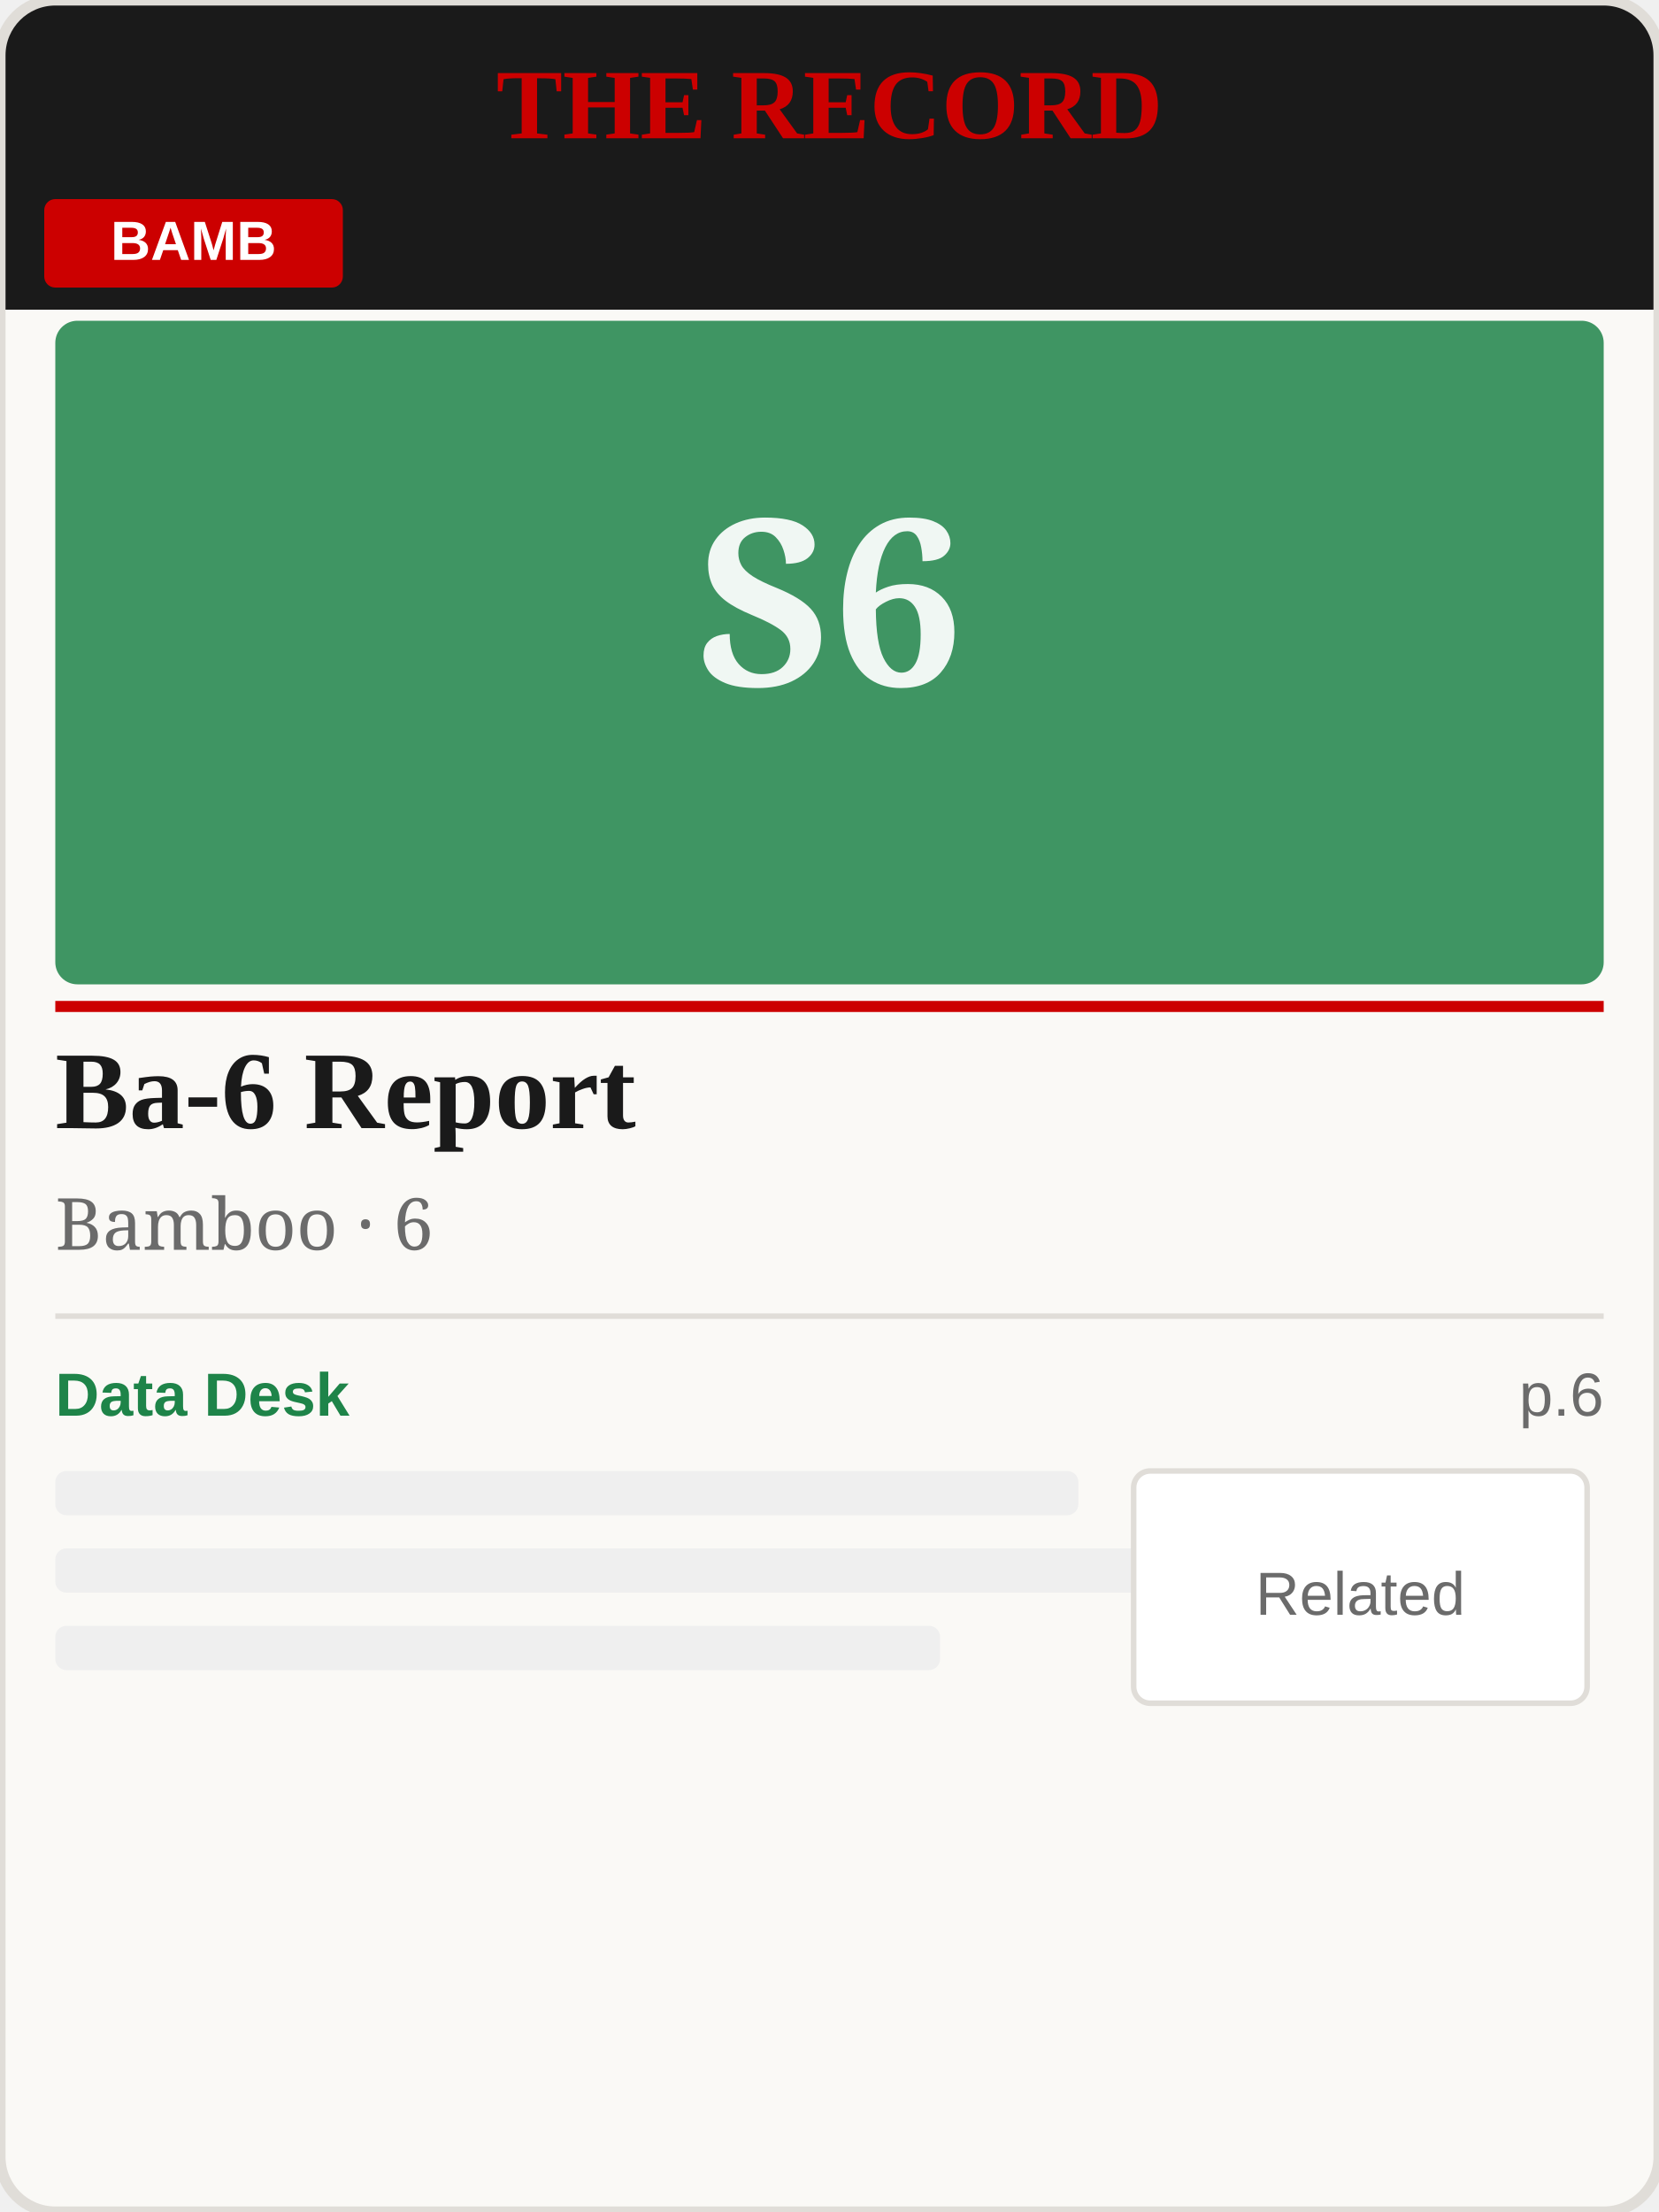
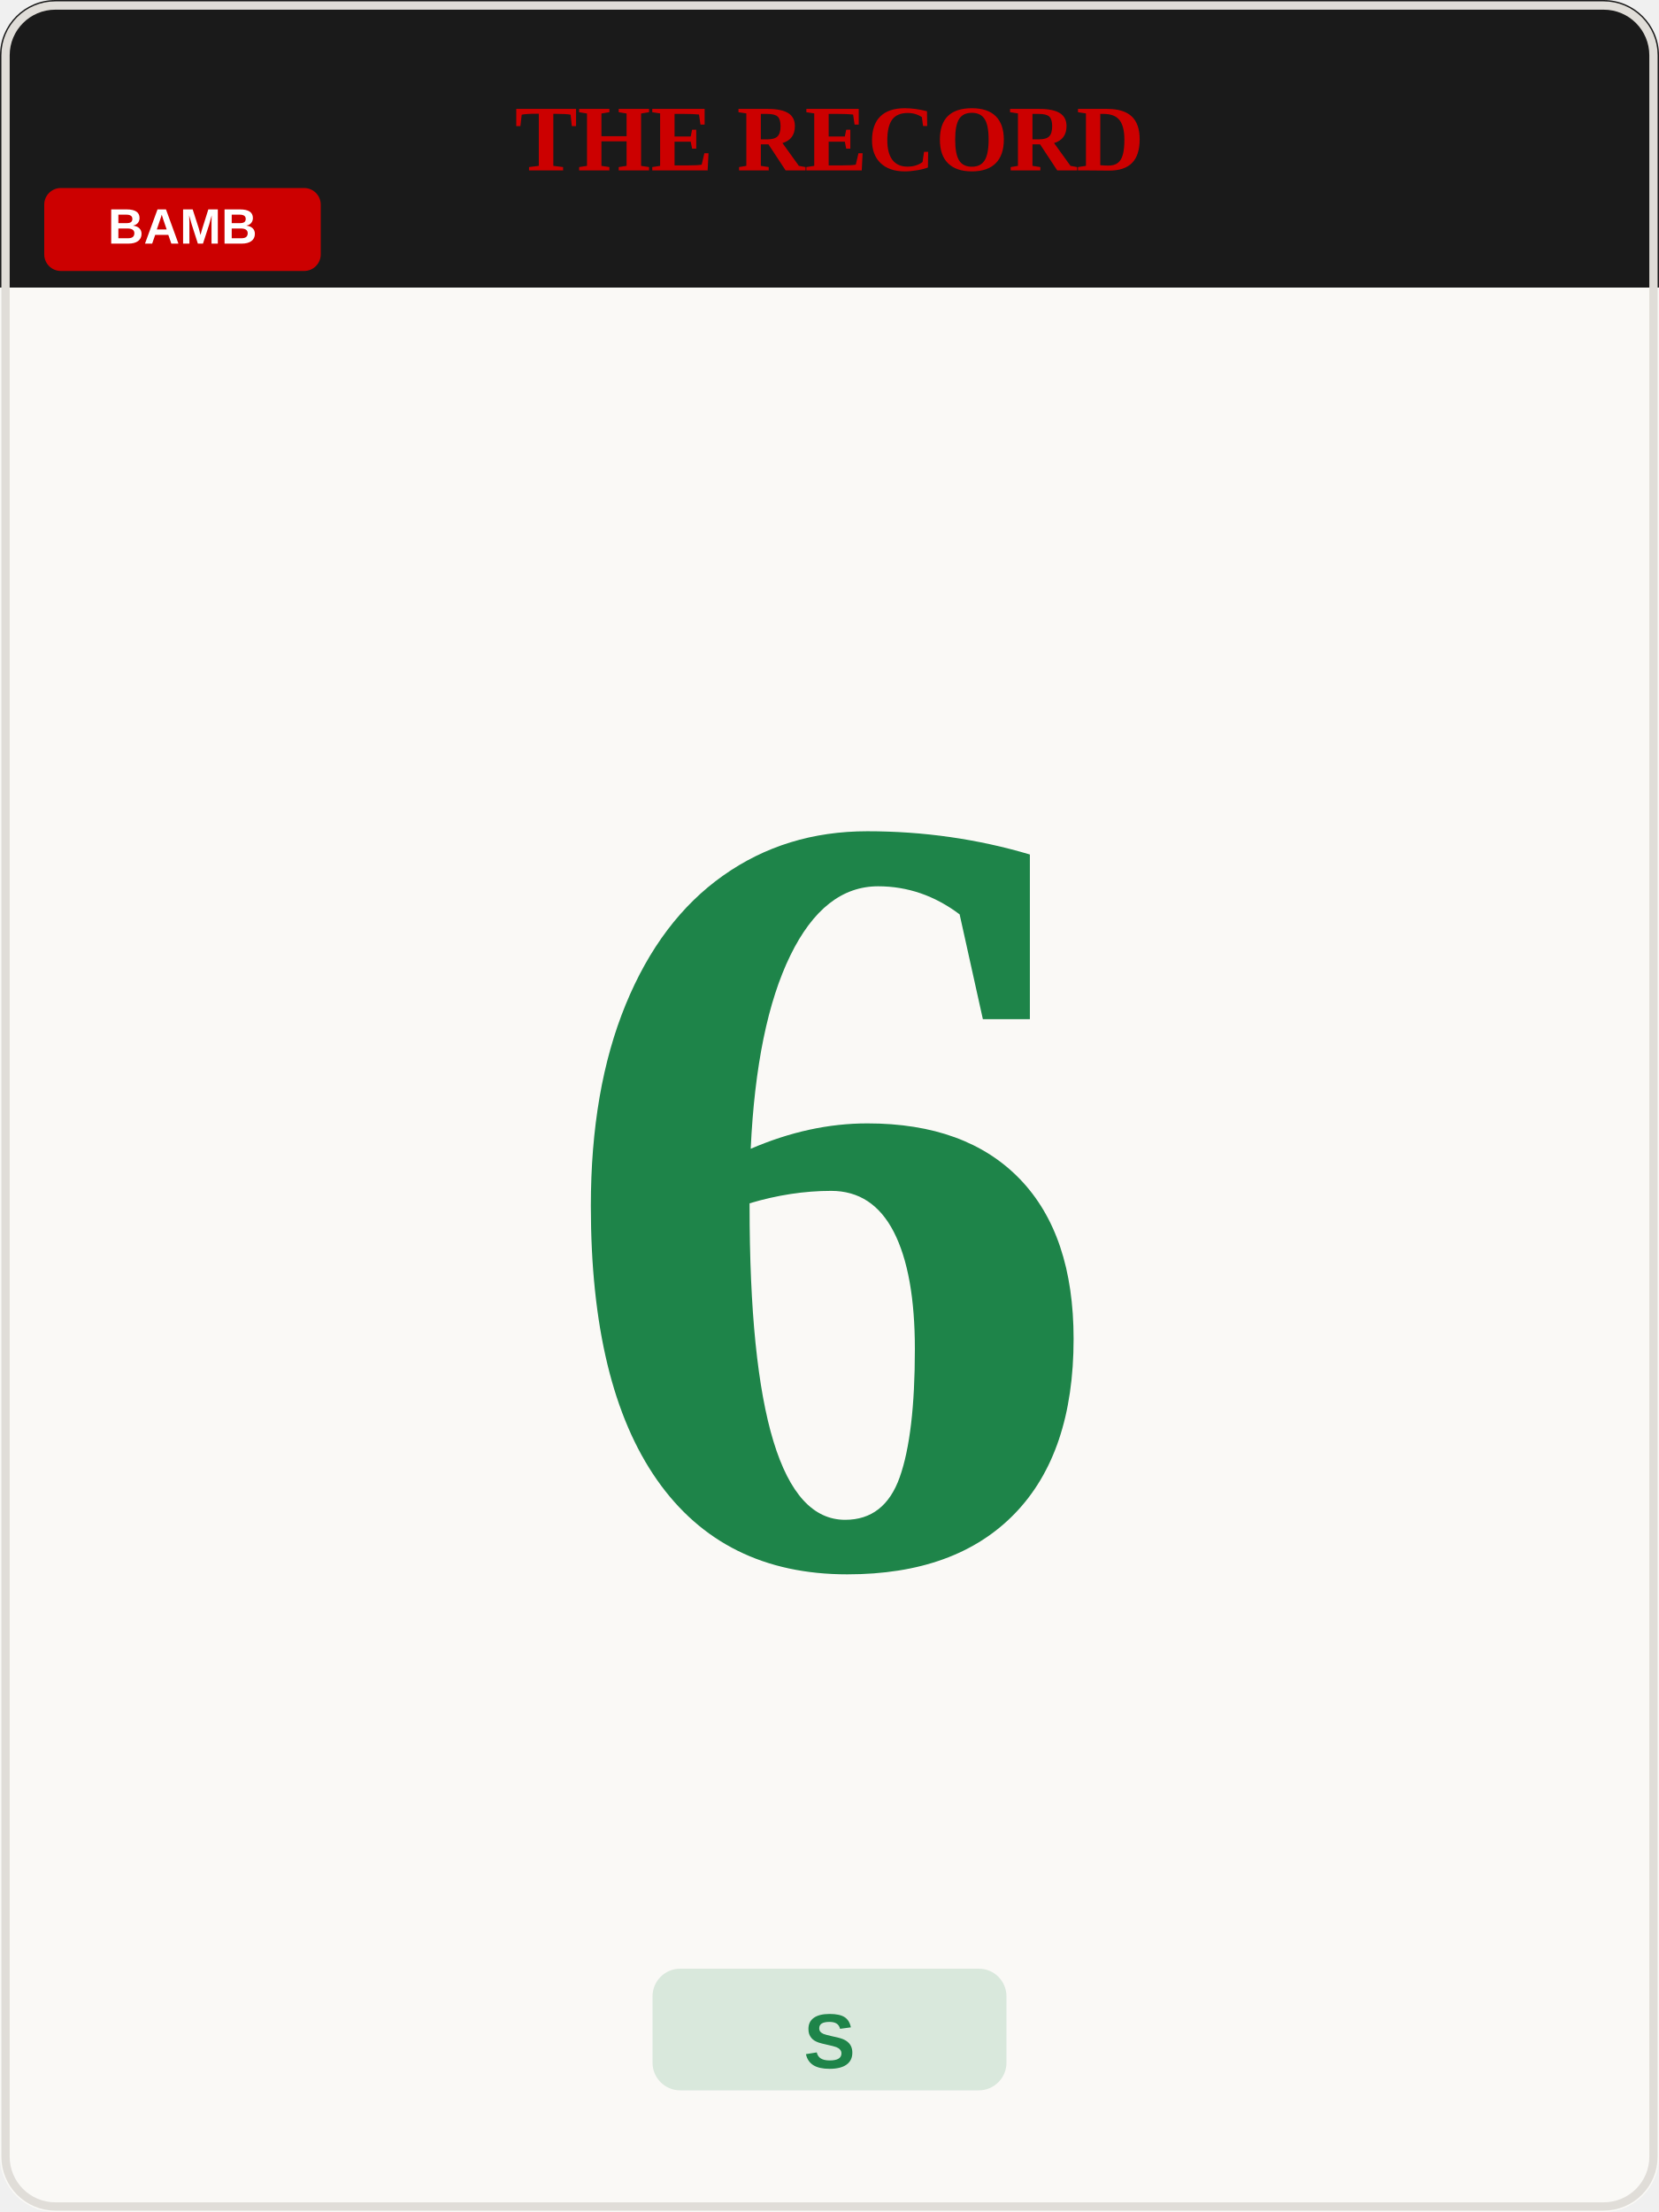
<svg xmlns="http://www.w3.org/2000/svg" viewBox="0 0 300 400" width="300" height="400">
  <rect x="0" y="0" width="300" height="400" rx="10" fill="#FAF9F6" />
-   <rect x="0" y="0" width="300" height="56" rx="10" fill="#1A1A1A" />
-   <rect x="0" y="44" width="300" height="12" fill="#1A1A1A" />
-   <text x="150" y="25" font-family="Georgia,'Times New Roman',serif" font-size="18" font-weight="bold" fill="#CC0000" text-anchor="middle" dominant-baseline="auto">THE RECORD</text>
-   <rect x="8" y="36" width="54" height="16" rx="2" fill="#CC0000" />
-   <text x="35" y="47" font-family="Arial,Helvetica,sans-serif" font-size="10" font-weight="bold" fill="#FFFFFF" text-anchor="middle" dominant-baseline="auto">BAMB</text>
-   <rect x="10" y="58" width="280" height="120" rx="4" fill="#1E8449" opacity="0.85" />
-   <text x="150" y="124" font-family="Georgia,serif" font-size="42" font-weight="bold" fill="#FFFFFF" text-anchor="middle" dominant-baseline="auto" opacity="0.92">S6</text>
-   <line x1="10" y1="182" x2="290" y2="182" stroke="#CC0000" stroke-width="2" />
-   <text x="10" y="204" font-family="Georgia,'Times New Roman',serif" font-size="20" font-weight="bold" fill="#1A1A1A">Ba-6 Report</text>
-   <text x="10" y="226" font-family="Georgia,serif" font-size="13" fill="#6B6B6B">Bamboo · 6</text>
-   <line x1="10" y1="238" x2="290" y2="238" stroke="#E0DDD8" stroke-width="1" />
-   <text x="10" y="256" font-family="Arial,Helvetica,sans-serif" font-size="11" fill="#1E8449" font-weight="bold">Data Desk</text>
-   <text x="290" y="256" font-family="Arial,Helvetica,sans-serif" font-size="11" fill="#6B6B6B" text-anchor="end">p.6</text>
-   <rect x="10" y="266" width="185" height="8" rx="2" fill="#EFEFEF" />
-   <rect x="10" y="280" width="220" height="8" rx="2" fill="#EFEFEF" />
-   <rect x="10" y="294" width="160" height="8" rx="2" fill="#EFEFEF" />
-   <rect x="205" y="266" width="82" height="42" rx="3" fill="#FFFFFF" stroke="#E0DDD8" stroke-width="1" />
-   <text x="246" y="292" font-family="Arial,Helvetica,sans-serif" font-size="11" fill="#6B6B6B" text-anchor="middle" dominant-baseline="auto">Related</text>
-   <rect x="0" y="0" width="300" height="400" rx="10" fill="none" stroke="#E0DDD8" stroke-width="2" />
+   <rect x="0" y="0" width="300" height="52" rx="10" fill="#1A1A1A" />
+   <rect x="0" y="42" width="300" height="10" fill="#1A1A1A" />
+   <text x="150" y="26" font-family="Georgia,'Times New Roman',serif" font-size="17" font-weight="bold" fill="#CC0000" text-anchor="middle" dominant-baseline="middle">THE RECORD</text>
+   <rect x="8" y="34" width="50" height="15" rx="3" fill="#CC0000" />
+   <text x="33" y="41.5" font-family="Arial,Helvetica,sans-serif" font-size="9" font-weight="bold" fill="#FFFFFF" text-anchor="middle" dominant-baseline="middle">BAMB</text>
+   <text x="150" y="226" font-family="Georgia,'Times New Roman',serif" font-size="200" font-weight="bold" fill="#1E8449" text-anchor="middle" dominant-baseline="middle" letter-spacing="-4">6</text>
+   <rect x="118" y="356" width="64" height="22" rx="5" fill="#1E8449" opacity="0.15" />
+   <text x="150" y="370" font-family="Arial,Helvetica,sans-serif" font-size="14" font-weight="bold" fill="#1E8449" text-anchor="middle" dominant-baseline="middle">S</text>
+   <rect x="1" y="1" width="298" height="398" rx="9" fill="none" stroke="#E0DDD8" stroke-width="1.5" />
</svg>
